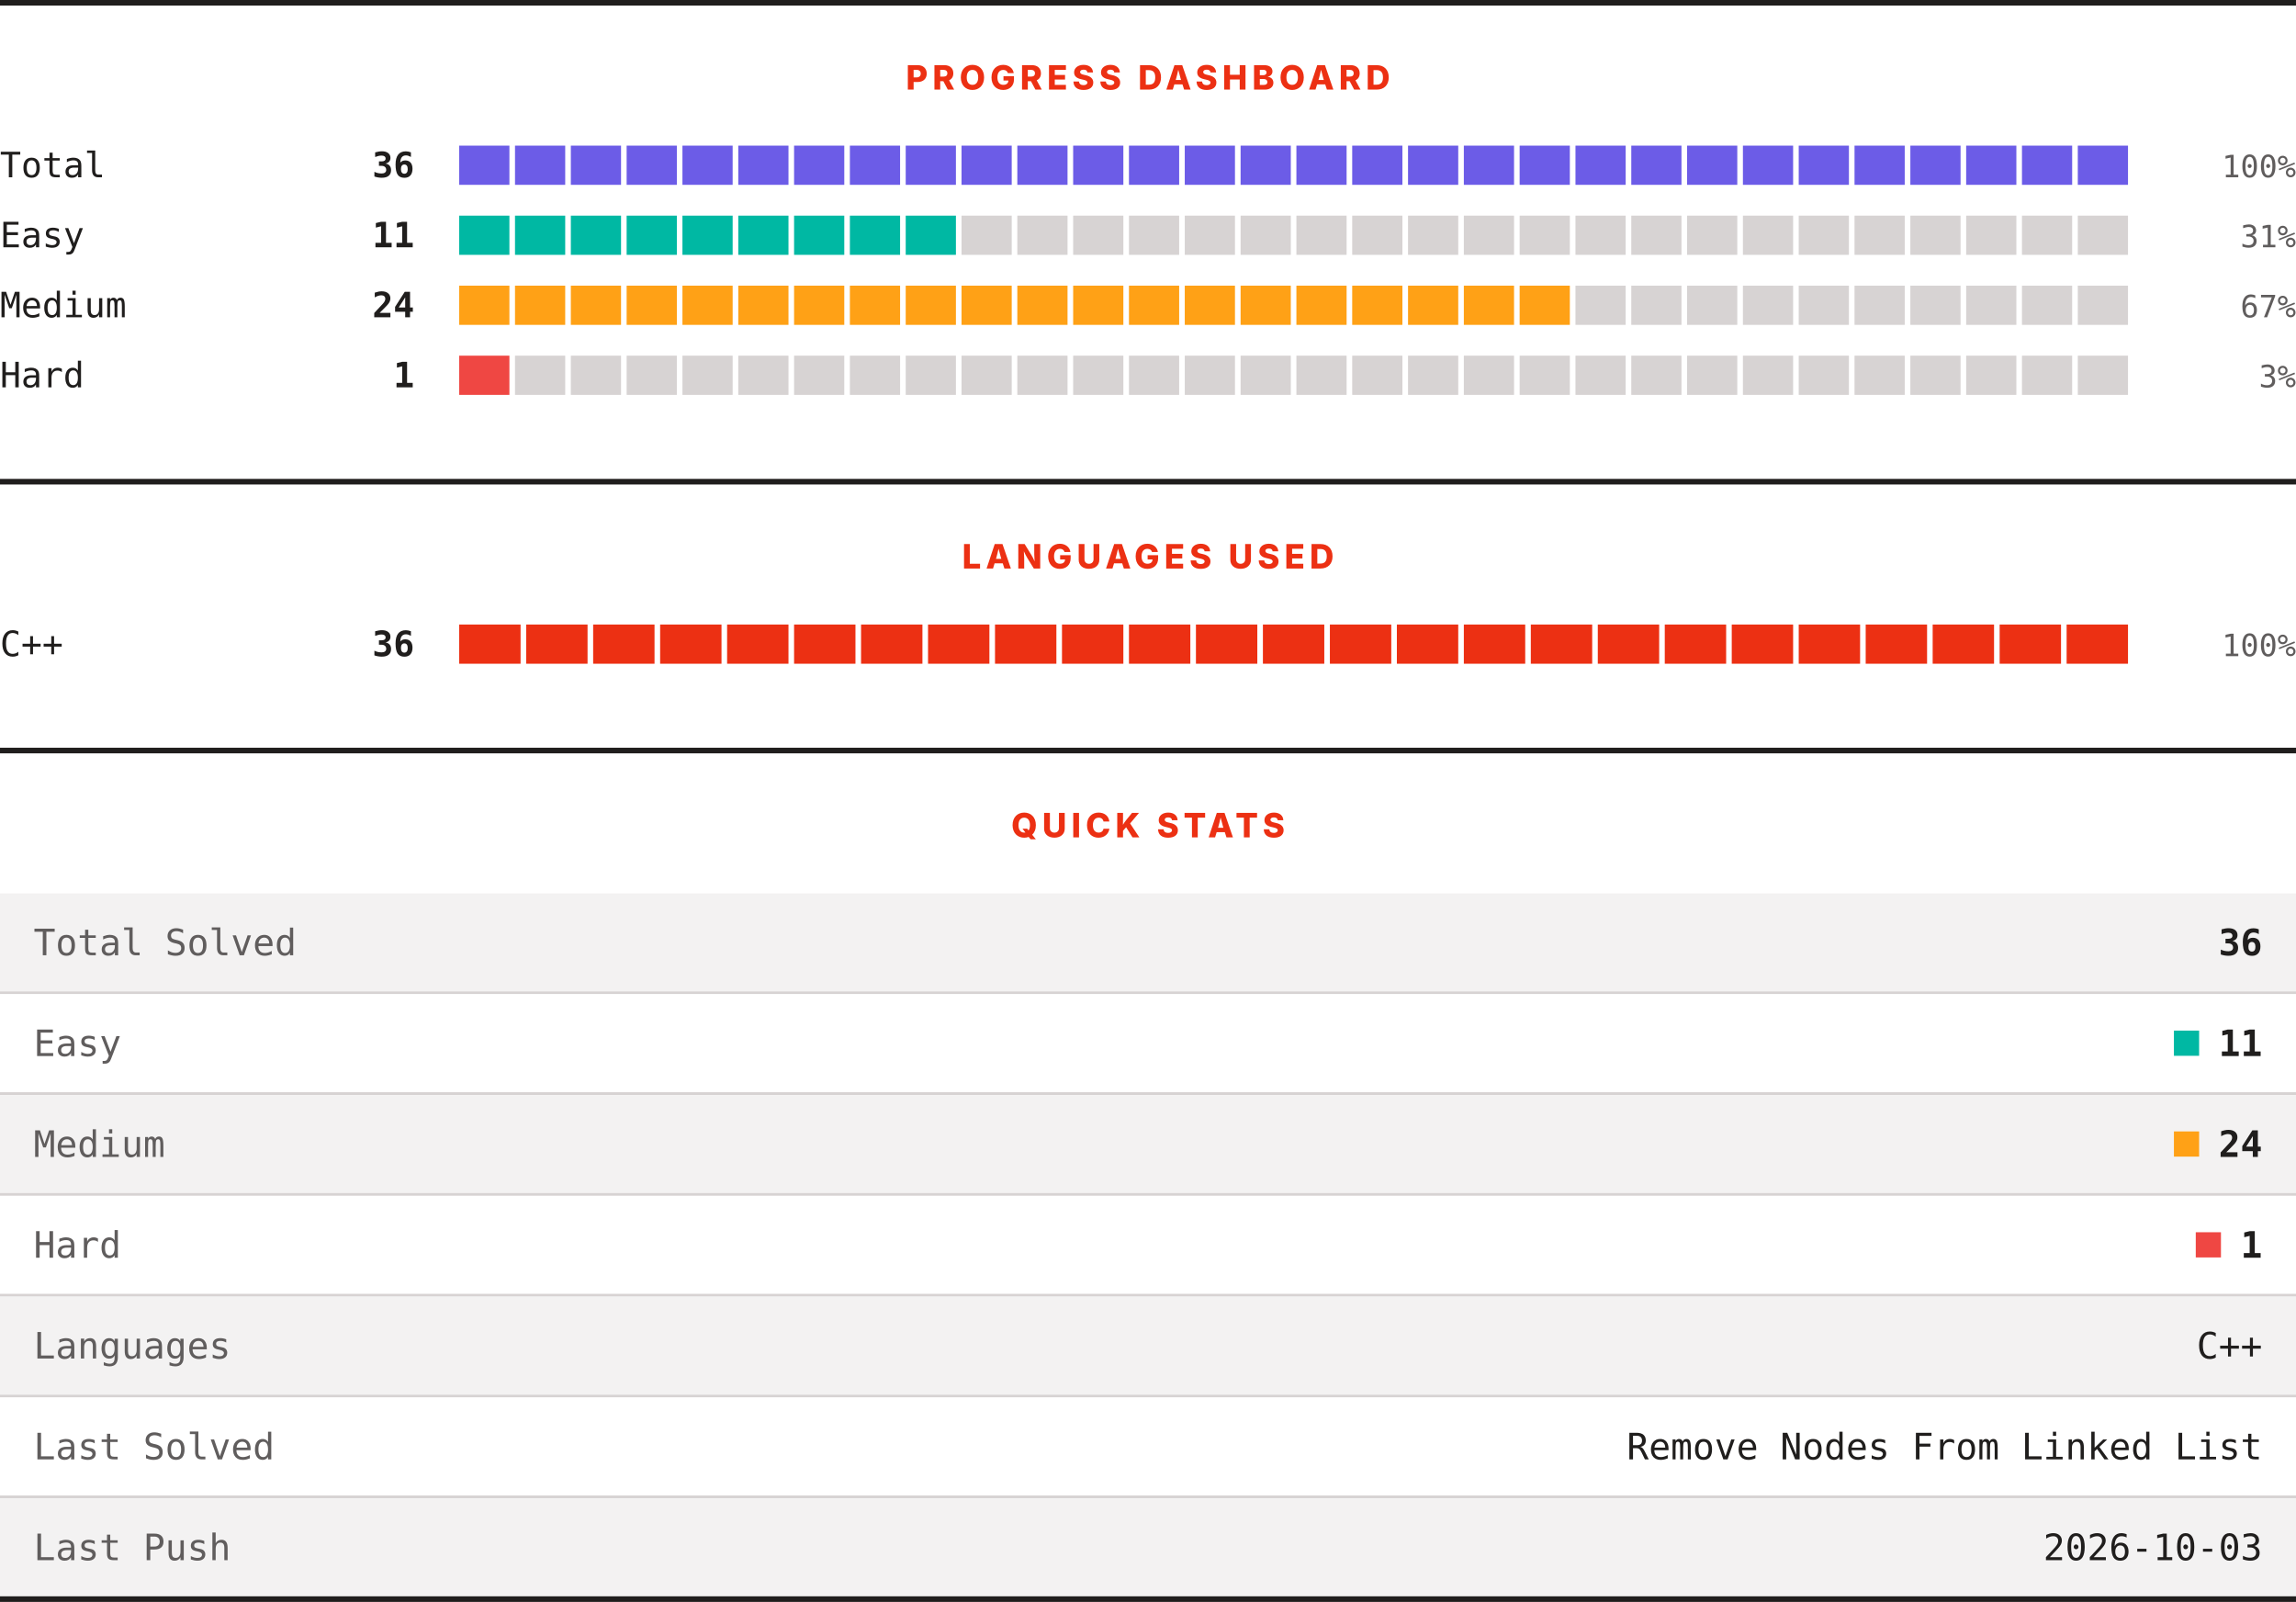
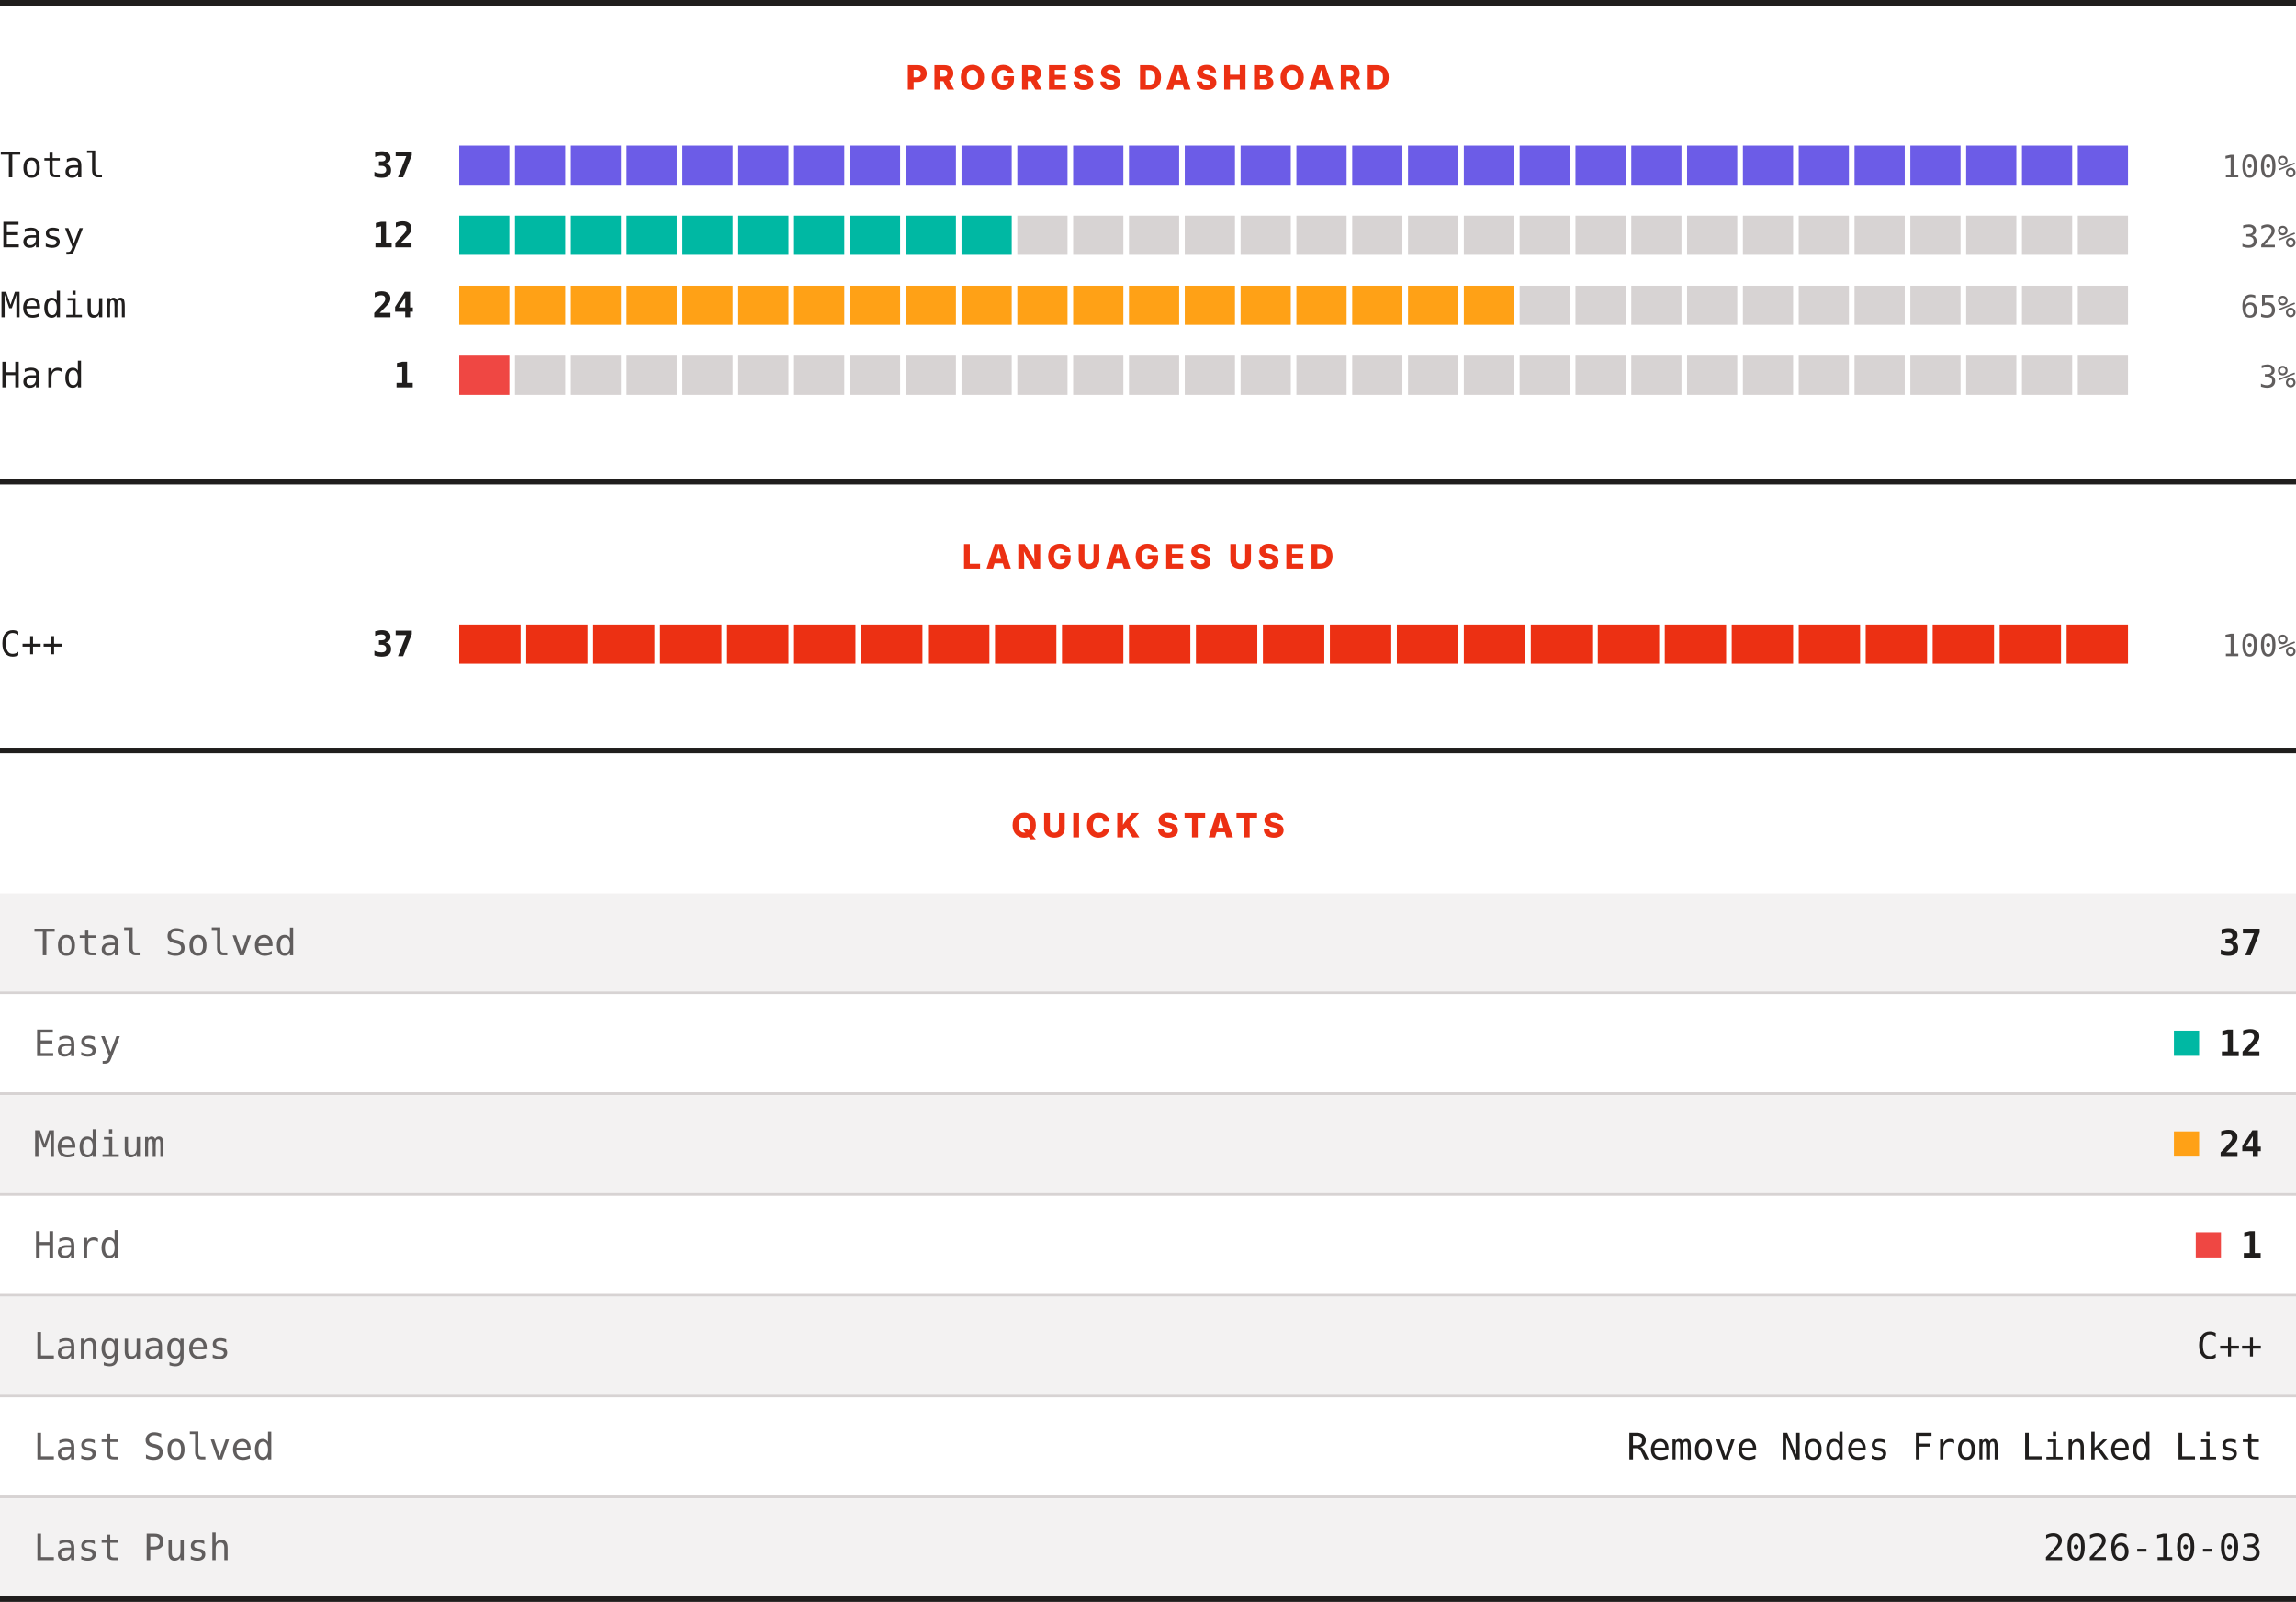
<svg xmlns="http://www.w3.org/2000/svg" width="820" height="572" viewBox="0 0 820 572" role="img" aria-label="LeetCode progress, languages and quick stats">
  <rect width="820" height="572" fill="#ffffff" />
  <rect x="0" y="0" width="820" height="2" fill="#201e1d" />
  <text x="410" y="32" text-anchor="middle" font-family="Archivo, system-ui, -apple-system, Segoe UI, sans-serif" font-size="12" font-weight="800" letter-spacing="1.68" fill="#ec3013">PROGRESS DASHBOARD</text>
  <text x="0" y="63.3" font-family="ui-monospace, SFMono-Regular, Menlo, Consolas, monospace" font-size="12.5" fill="#201e1d">Total</text>
-   <text x="148" y="63.3" text-anchor="end" font-family="ui-monospace, SFMono-Regular, Menlo, Consolas, monospace" font-size="12.5" font-weight="700" fill="#201e1d">36</text>
+   <text x="148" y="63.3" text-anchor="end" font-family="ui-monospace, SFMono-Regular, Menlo, Consolas, monospace" font-size="12.5" font-weight="700" fill="#201e1d">37</text>
  <rect x="164.00" y="52" width="17.93" height="14" fill="#6c5ce7" />
  <rect x="183.93" y="52" width="17.93" height="14" fill="#6c5ce7" />
  <rect x="203.87" y="52" width="17.93" height="14" fill="#6c5ce7" />
  <rect x="223.80" y="52" width="17.93" height="14" fill="#6c5ce7" />
  <rect x="243.73" y="52" width="17.93" height="14" fill="#6c5ce7" />
  <rect x="263.67" y="52" width="17.93" height="14" fill="#6c5ce7" />
  <rect x="283.60" y="52" width="17.93" height="14" fill="#6c5ce7" />
  <rect x="303.53" y="52" width="17.93" height="14" fill="#6c5ce7" />
  <rect x="323.47" y="52" width="17.93" height="14" fill="#6c5ce7" />
  <rect x="343.40" y="52" width="17.93" height="14" fill="#6c5ce7" />
  <rect x="363.33" y="52" width="17.93" height="14" fill="#6c5ce7" />
  <rect x="383.27" y="52" width="17.93" height="14" fill="#6c5ce7" />
  <rect x="403.20" y="52" width="17.93" height="14" fill="#6c5ce7" />
  <rect x="423.13" y="52" width="17.93" height="14" fill="#6c5ce7" />
  <rect x="443.07" y="52" width="17.93" height="14" fill="#6c5ce7" />
  <rect x="463.00" y="52" width="17.93" height="14" fill="#6c5ce7" />
  <rect x="482.93" y="52" width="17.93" height="14" fill="#6c5ce7" />
  <rect x="502.87" y="52" width="17.93" height="14" fill="#6c5ce7" />
  <rect x="522.80" y="52" width="17.93" height="14" fill="#6c5ce7" />
  <rect x="542.73" y="52" width="17.93" height="14" fill="#6c5ce7" />
  <rect x="562.67" y="52" width="17.93" height="14" fill="#6c5ce7" />
  <rect x="582.60" y="52" width="17.93" height="14" fill="#6c5ce7" />
  <rect x="602.53" y="52" width="17.93" height="14" fill="#6c5ce7" />
  <rect x="622.47" y="52" width="17.93" height="14" fill="#6c5ce7" />
  <rect x="642.40" y="52" width="17.93" height="14" fill="#6c5ce7" />
  <rect x="662.33" y="52" width="17.93" height="14" fill="#6c5ce7" />
  <rect x="682.27" y="52" width="17.93" height="14" fill="#6c5ce7" />
  <rect x="702.20" y="52" width="17.93" height="14" fill="#6c5ce7" />
  <rect x="722.13" y="52" width="17.93" height="14" fill="#6c5ce7" />
  <rect x="742.07" y="52" width="17.93" height="14" fill="#6c5ce7" />
  <text x="820" y="63.3" text-anchor="end" font-family="ui-monospace, SFMono-Regular, Menlo, Consolas, monospace" font-size="11" fill="#605d5d">100%</text>
  <text x="0" y="88.3" font-family="ui-monospace, SFMono-Regular, Menlo, Consolas, monospace" font-size="12.5" fill="#201e1d">Easy</text>
-   <text x="148" y="88.3" text-anchor="end" font-family="ui-monospace, SFMono-Regular, Menlo, Consolas, monospace" font-size="12.5" font-weight="700" fill="#201e1d">11</text>
+   <text x="148" y="88.3" text-anchor="end" font-family="ui-monospace, SFMono-Regular, Menlo, Consolas, monospace" font-size="12.5" font-weight="700" fill="#201e1d">12</text>
  <rect x="164.00" y="77" width="17.93" height="14" fill="#00b8a3" />
  <rect x="183.93" y="77" width="17.93" height="14" fill="#00b8a3" />
  <rect x="203.87" y="77" width="17.93" height="14" fill="#00b8a3" />
  <rect x="223.80" y="77" width="17.93" height="14" fill="#00b8a3" />
  <rect x="243.73" y="77" width="17.93" height="14" fill="#00b8a3" />
  <rect x="263.67" y="77" width="17.93" height="14" fill="#00b8a3" />
  <rect x="283.60" y="77" width="17.93" height="14" fill="#00b8a3" />
  <rect x="303.53" y="77" width="17.93" height="14" fill="#00b8a3" />
  <rect x="323.47" y="77" width="17.93" height="14" fill="#00b8a3" />
-   <rect x="343.40" y="77" width="17.93" height="14" fill="#d7d3d3" />
+   <rect x="343.40" y="77" width="17.93" height="14" fill="#00b8a3" />
  <rect x="363.33" y="77" width="17.93" height="14" fill="#d7d3d3" />
  <rect x="383.27" y="77" width="17.93" height="14" fill="#d7d3d3" />
  <rect x="403.20" y="77" width="17.93" height="14" fill="#d7d3d3" />
  <rect x="423.13" y="77" width="17.93" height="14" fill="#d7d3d3" />
  <rect x="443.07" y="77" width="17.93" height="14" fill="#d7d3d3" />
  <rect x="463.00" y="77" width="17.93" height="14" fill="#d7d3d3" />
  <rect x="482.93" y="77" width="17.93" height="14" fill="#d7d3d3" />
  <rect x="502.87" y="77" width="17.93" height="14" fill="#d7d3d3" />
  <rect x="522.80" y="77" width="17.93" height="14" fill="#d7d3d3" />
  <rect x="542.73" y="77" width="17.93" height="14" fill="#d7d3d3" />
  <rect x="562.67" y="77" width="17.93" height="14" fill="#d7d3d3" />
  <rect x="582.60" y="77" width="17.93" height="14" fill="#d7d3d3" />
  <rect x="602.53" y="77" width="17.93" height="14" fill="#d7d3d3" />
  <rect x="622.47" y="77" width="17.93" height="14" fill="#d7d3d3" />
  <rect x="642.40" y="77" width="17.93" height="14" fill="#d7d3d3" />
  <rect x="662.33" y="77" width="17.93" height="14" fill="#d7d3d3" />
  <rect x="682.27" y="77" width="17.93" height="14" fill="#d7d3d3" />
  <rect x="702.20" y="77" width="17.93" height="14" fill="#d7d3d3" />
  <rect x="722.13" y="77" width="17.93" height="14" fill="#d7d3d3" />
  <rect x="742.07" y="77" width="17.93" height="14" fill="#d7d3d3" />
-   <text x="820" y="88.3" text-anchor="end" font-family="ui-monospace, SFMono-Regular, Menlo, Consolas, monospace" font-size="11" fill="#605d5d">31%</text>
+   <text x="820" y="88.3" text-anchor="end" font-family="ui-monospace, SFMono-Regular, Menlo, Consolas, monospace" font-size="11" fill="#605d5d">32%</text>
  <text x="0" y="113.3" font-family="ui-monospace, SFMono-Regular, Menlo, Consolas, monospace" font-size="12.5" fill="#201e1d">Medium</text>
  <text x="148" y="113.3" text-anchor="end" font-family="ui-monospace, SFMono-Regular, Menlo, Consolas, monospace" font-size="12.5" font-weight="700" fill="#201e1d">24</text>
  <rect x="164.00" y="102" width="17.93" height="14" fill="#ffa116" />
  <rect x="183.93" y="102" width="17.93" height="14" fill="#ffa116" />
  <rect x="203.87" y="102" width="17.93" height="14" fill="#ffa116" />
  <rect x="223.80" y="102" width="17.93" height="14" fill="#ffa116" />
  <rect x="243.73" y="102" width="17.93" height="14" fill="#ffa116" />
  <rect x="263.67" y="102" width="17.93" height="14" fill="#ffa116" />
  <rect x="283.60" y="102" width="17.93" height="14" fill="#ffa116" />
  <rect x="303.53" y="102" width="17.93" height="14" fill="#ffa116" />
  <rect x="323.47" y="102" width="17.93" height="14" fill="#ffa116" />
  <rect x="343.40" y="102" width="17.93" height="14" fill="#ffa116" />
  <rect x="363.33" y="102" width="17.93" height="14" fill="#ffa116" />
  <rect x="383.27" y="102" width="17.93" height="14" fill="#ffa116" />
  <rect x="403.20" y="102" width="17.93" height="14" fill="#ffa116" />
  <rect x="423.13" y="102" width="17.93" height="14" fill="#ffa116" />
  <rect x="443.07" y="102" width="17.93" height="14" fill="#ffa116" />
  <rect x="463.00" y="102" width="17.93" height="14" fill="#ffa116" />
  <rect x="482.93" y="102" width="17.93" height="14" fill="#ffa116" />
  <rect x="502.87" y="102" width="17.93" height="14" fill="#ffa116" />
  <rect x="522.80" y="102" width="17.93" height="14" fill="#ffa116" />
-   <rect x="542.73" y="102" width="17.93" height="14" fill="#ffa116" />
+   <rect x="542.73" y="102" width="17.93" height="14" fill="#d7d3d3" />
  <rect x="562.67" y="102" width="17.93" height="14" fill="#d7d3d3" />
  <rect x="582.60" y="102" width="17.93" height="14" fill="#d7d3d3" />
  <rect x="602.53" y="102" width="17.93" height="14" fill="#d7d3d3" />
  <rect x="622.47" y="102" width="17.93" height="14" fill="#d7d3d3" />
  <rect x="642.40" y="102" width="17.93" height="14" fill="#d7d3d3" />
  <rect x="662.33" y="102" width="17.93" height="14" fill="#d7d3d3" />
  <rect x="682.27" y="102" width="17.93" height="14" fill="#d7d3d3" />
  <rect x="702.20" y="102" width="17.93" height="14" fill="#d7d3d3" />
  <rect x="722.13" y="102" width="17.93" height="14" fill="#d7d3d3" />
  <rect x="742.07" y="102" width="17.93" height="14" fill="#d7d3d3" />
-   <text x="820" y="113.3" text-anchor="end" font-family="ui-monospace, SFMono-Regular, Menlo, Consolas, monospace" font-size="11" fill="#605d5d">67%</text>
+   <text x="820" y="113.3" text-anchor="end" font-family="ui-monospace, SFMono-Regular, Menlo, Consolas, monospace" font-size="11" fill="#605d5d">65%</text>
  <text x="0" y="138.3" font-family="ui-monospace, SFMono-Regular, Menlo, Consolas, monospace" font-size="12.5" fill="#201e1d">Hard</text>
  <text x="148" y="138.3" text-anchor="end" font-family="ui-monospace, SFMono-Regular, Menlo, Consolas, monospace" font-size="12.5" font-weight="700" fill="#201e1d">1</text>
  <rect x="164.00" y="127" width="17.93" height="14" fill="#ef4743" />
  <rect x="183.93" y="127" width="17.93" height="14" fill="#d7d3d3" />
  <rect x="203.87" y="127" width="17.93" height="14" fill="#d7d3d3" />
  <rect x="223.80" y="127" width="17.93" height="14" fill="#d7d3d3" />
  <rect x="243.73" y="127" width="17.93" height="14" fill="#d7d3d3" />
  <rect x="263.67" y="127" width="17.93" height="14" fill="#d7d3d3" />
  <rect x="283.60" y="127" width="17.93" height="14" fill="#d7d3d3" />
  <rect x="303.53" y="127" width="17.93" height="14" fill="#d7d3d3" />
  <rect x="323.47" y="127" width="17.93" height="14" fill="#d7d3d3" />
  <rect x="343.40" y="127" width="17.93" height="14" fill="#d7d3d3" />
  <rect x="363.33" y="127" width="17.93" height="14" fill="#d7d3d3" />
  <rect x="383.27" y="127" width="17.93" height="14" fill="#d7d3d3" />
  <rect x="403.20" y="127" width="17.93" height="14" fill="#d7d3d3" />
  <rect x="423.13" y="127" width="17.93" height="14" fill="#d7d3d3" />
  <rect x="443.07" y="127" width="17.93" height="14" fill="#d7d3d3" />
  <rect x="463.00" y="127" width="17.93" height="14" fill="#d7d3d3" />
  <rect x="482.93" y="127" width="17.93" height="14" fill="#d7d3d3" />
  <rect x="502.87" y="127" width="17.93" height="14" fill="#d7d3d3" />
  <rect x="522.80" y="127" width="17.93" height="14" fill="#d7d3d3" />
  <rect x="542.73" y="127" width="17.93" height="14" fill="#d7d3d3" />
  <rect x="562.67" y="127" width="17.93" height="14" fill="#d7d3d3" />
  <rect x="582.60" y="127" width="17.93" height="14" fill="#d7d3d3" />
  <rect x="602.53" y="127" width="17.93" height="14" fill="#d7d3d3" />
  <rect x="622.47" y="127" width="17.93" height="14" fill="#d7d3d3" />
  <rect x="642.40" y="127" width="17.93" height="14" fill="#d7d3d3" />
  <rect x="662.33" y="127" width="17.93" height="14" fill="#d7d3d3" />
  <rect x="682.27" y="127" width="17.93" height="14" fill="#d7d3d3" />
  <rect x="702.20" y="127" width="17.93" height="14" fill="#d7d3d3" />
  <rect x="722.13" y="127" width="17.93" height="14" fill="#d7d3d3" />
  <rect x="742.07" y="127" width="17.93" height="14" fill="#d7d3d3" />
  <text x="820" y="138.3" text-anchor="end" font-family="ui-monospace, SFMono-Regular, Menlo, Consolas, monospace" font-size="11" fill="#605d5d">3%</text>
  <rect x="0" y="171" width="820" height="2" fill="#201e1d" />
  <text x="410" y="203" text-anchor="middle" font-family="Archivo, system-ui, -apple-system, Segoe UI, sans-serif" font-size="12" font-weight="800" letter-spacing="1.68" fill="#ec3013">LANGUAGES USED</text>
  <text x="0" y="234.3" font-family="ui-monospace, SFMono-Regular, Menlo, Consolas, monospace" font-size="12.5" fill="#201e1d">C++</text>
-   <text x="148" y="234.3" text-anchor="end" font-family="ui-monospace, SFMono-Regular, Menlo, Consolas, monospace" font-size="12.5" font-weight="700" fill="#201e1d">36</text>
+   <text x="148" y="234.3" text-anchor="end" font-family="ui-monospace, SFMono-Regular, Menlo, Consolas, monospace" font-size="12.5" font-weight="700" fill="#201e1d">37</text>
  <rect x="164.00" y="223" width="21.92" height="14" fill="#ec3013" />
  <rect x="187.92" y="223" width="21.92" height="14" fill="#ec3013" />
  <rect x="211.84" y="223" width="21.92" height="14" fill="#ec3013" />
  <rect x="235.76" y="223" width="21.92" height="14" fill="#ec3013" />
  <rect x="259.68" y="223" width="21.92" height="14" fill="#ec3013" />
  <rect x="283.60" y="223" width="21.92" height="14" fill="#ec3013" />
  <rect x="307.52" y="223" width="21.92" height="14" fill="#ec3013" />
  <rect x="331.44" y="223" width="21.92" height="14" fill="#ec3013" />
  <rect x="355.36" y="223" width="21.92" height="14" fill="#ec3013" />
  <rect x="379.28" y="223" width="21.92" height="14" fill="#ec3013" />
  <rect x="403.20" y="223" width="21.92" height="14" fill="#ec3013" />
  <rect x="427.12" y="223" width="21.92" height="14" fill="#ec3013" />
  <rect x="451.04" y="223" width="21.92" height="14" fill="#ec3013" />
  <rect x="474.96" y="223" width="21.92" height="14" fill="#ec3013" />
  <rect x="498.88" y="223" width="21.92" height="14" fill="#ec3013" />
  <rect x="522.80" y="223" width="21.92" height="14" fill="#ec3013" />
  <rect x="546.72" y="223" width="21.92" height="14" fill="#ec3013" />
  <rect x="570.64" y="223" width="21.92" height="14" fill="#ec3013" />
  <rect x="594.56" y="223" width="21.92" height="14" fill="#ec3013" />
  <rect x="618.48" y="223" width="21.92" height="14" fill="#ec3013" />
  <rect x="642.40" y="223" width="21.92" height="14" fill="#ec3013" />
  <rect x="666.32" y="223" width="21.92" height="14" fill="#ec3013" />
  <rect x="690.24" y="223" width="21.92" height="14" fill="#ec3013" />
  <rect x="714.16" y="223" width="21.92" height="14" fill="#ec3013" />
  <rect x="738.08" y="223" width="21.92" height="14" fill="#ec3013" />
  <text x="820" y="234.3" text-anchor="end" font-family="ui-monospace, SFMono-Regular, Menlo, Consolas, monospace" font-size="11" fill="#605d5d">100%</text>
  <rect x="0" y="267" width="820" height="2" fill="#201e1d" />
  <text x="410" y="299" text-anchor="middle" font-family="Archivo, system-ui, -apple-system, Segoe UI, sans-serif" font-size="12" font-weight="800" letter-spacing="1.68" fill="#ec3013">QUICK STATS</text>
  <rect x="0" y="319" width="820" height="35" fill="#f3f2f2" />
  <text x="12" y="341.1" font-family="ui-monospace, SFMono-Regular, Menlo, Consolas, monospace" font-size="13" fill="#605d5d">Total Solved</text>
-   <text x="808" y="341.1" text-anchor="end" font-family="ui-monospace, SFMono-Regular, Menlo, Consolas, monospace" font-size="13" font-weight="700" fill="#201e1d">36</text>
+   <text x="808" y="341.1" text-anchor="end" font-family="ui-monospace, SFMono-Regular, Menlo, Consolas, monospace" font-size="13" font-weight="700" fill="#201e1d">37</text>
  <rect x="0" y="354" width="820" height="1" fill="#d7d3d3" />
  <rect x="0" y="355" width="820" height="35" fill="#ffffff" />
  <text x="12" y="377.1" font-family="ui-monospace, SFMono-Regular, Menlo, Consolas, monospace" font-size="13" fill="#605d5d">Easy</text>
  <rect x="776.4" y="368" width="9" height="9" fill="#00b8a3" />
-   <text x="808" y="377.1" text-anchor="end" font-family="ui-monospace, SFMono-Regular, Menlo, Consolas, monospace" font-size="13" font-weight="700" fill="#201e1d">11</text>
+   <text x="808" y="377.1" text-anchor="end" font-family="ui-monospace, SFMono-Regular, Menlo, Consolas, monospace" font-size="13" font-weight="700" fill="#201e1d">12</text>
  <rect x="0" y="390" width="820" height="1" fill="#d7d3d3" />
  <rect x="0" y="391" width="820" height="35" fill="#f3f2f2" />
  <text x="12" y="413.1" font-family="ui-monospace, SFMono-Regular, Menlo, Consolas, monospace" font-size="13" fill="#605d5d">Medium</text>
  <rect x="776.4" y="404" width="9" height="9" fill="#ffa116" />
  <text x="808" y="413.1" text-anchor="end" font-family="ui-monospace, SFMono-Regular, Menlo, Consolas, monospace" font-size="13" font-weight="700" fill="#201e1d">24</text>
  <rect x="0" y="426" width="820" height="1" fill="#d7d3d3" />
  <rect x="0" y="427" width="820" height="35" fill="#ffffff" />
  <text x="12" y="449.1" font-family="ui-monospace, SFMono-Regular, Menlo, Consolas, monospace" font-size="13" fill="#605d5d">Hard</text>
  <rect x="784.2" y="440" width="9" height="9" fill="#ef4743" />
  <text x="808" y="449.1" text-anchor="end" font-family="ui-monospace, SFMono-Regular, Menlo, Consolas, monospace" font-size="13" font-weight="700" fill="#201e1d">1</text>
  <rect x="0" y="462" width="820" height="1" fill="#d7d3d3" />
  <rect x="0" y="463" width="820" height="35" fill="#f3f2f2" />
  <text x="12" y="485.1" font-family="ui-monospace, SFMono-Regular, Menlo, Consolas, monospace" font-size="13" fill="#605d5d">Languages</text>
  <text x="808" y="485.1" text-anchor="end" font-family="ui-monospace, SFMono-Regular, Menlo, Consolas, monospace" font-size="13" fill="#201e1d">C++</text>
  <rect x="0" y="498" width="820" height="1" fill="#d7d3d3" />
  <rect x="0" y="499" width="820" height="35" fill="#ffffff" />
  <text x="12" y="521.1" font-family="ui-monospace, SFMono-Regular, Menlo, Consolas, monospace" font-size="13" fill="#605d5d">Last Solved</text>
  <text x="808" y="521.1" text-anchor="end" font-family="ui-monospace, SFMono-Regular, Menlo, Consolas, monospace" font-size="13" fill="#201e1d">Remove Nodes From Linked List</text>
  <rect x="0" y="534" width="820" height="1" fill="#d7d3d3" />
  <rect x="0" y="535" width="820" height="35" fill="#f3f2f2" />
  <text x="12" y="557.1" font-family="ui-monospace, SFMono-Regular, Menlo, Consolas, monospace" font-size="13" fill="#605d5d">Last Push</text>
  <text x="808" y="557.1" text-anchor="end" font-family="ui-monospace, SFMono-Regular, Menlo, Consolas, monospace" font-size="13" fill="#201e1d">2026-10-03</text>
  <rect x="0" y="570" width="820" height="2" fill="#201e1d" />
</svg>
